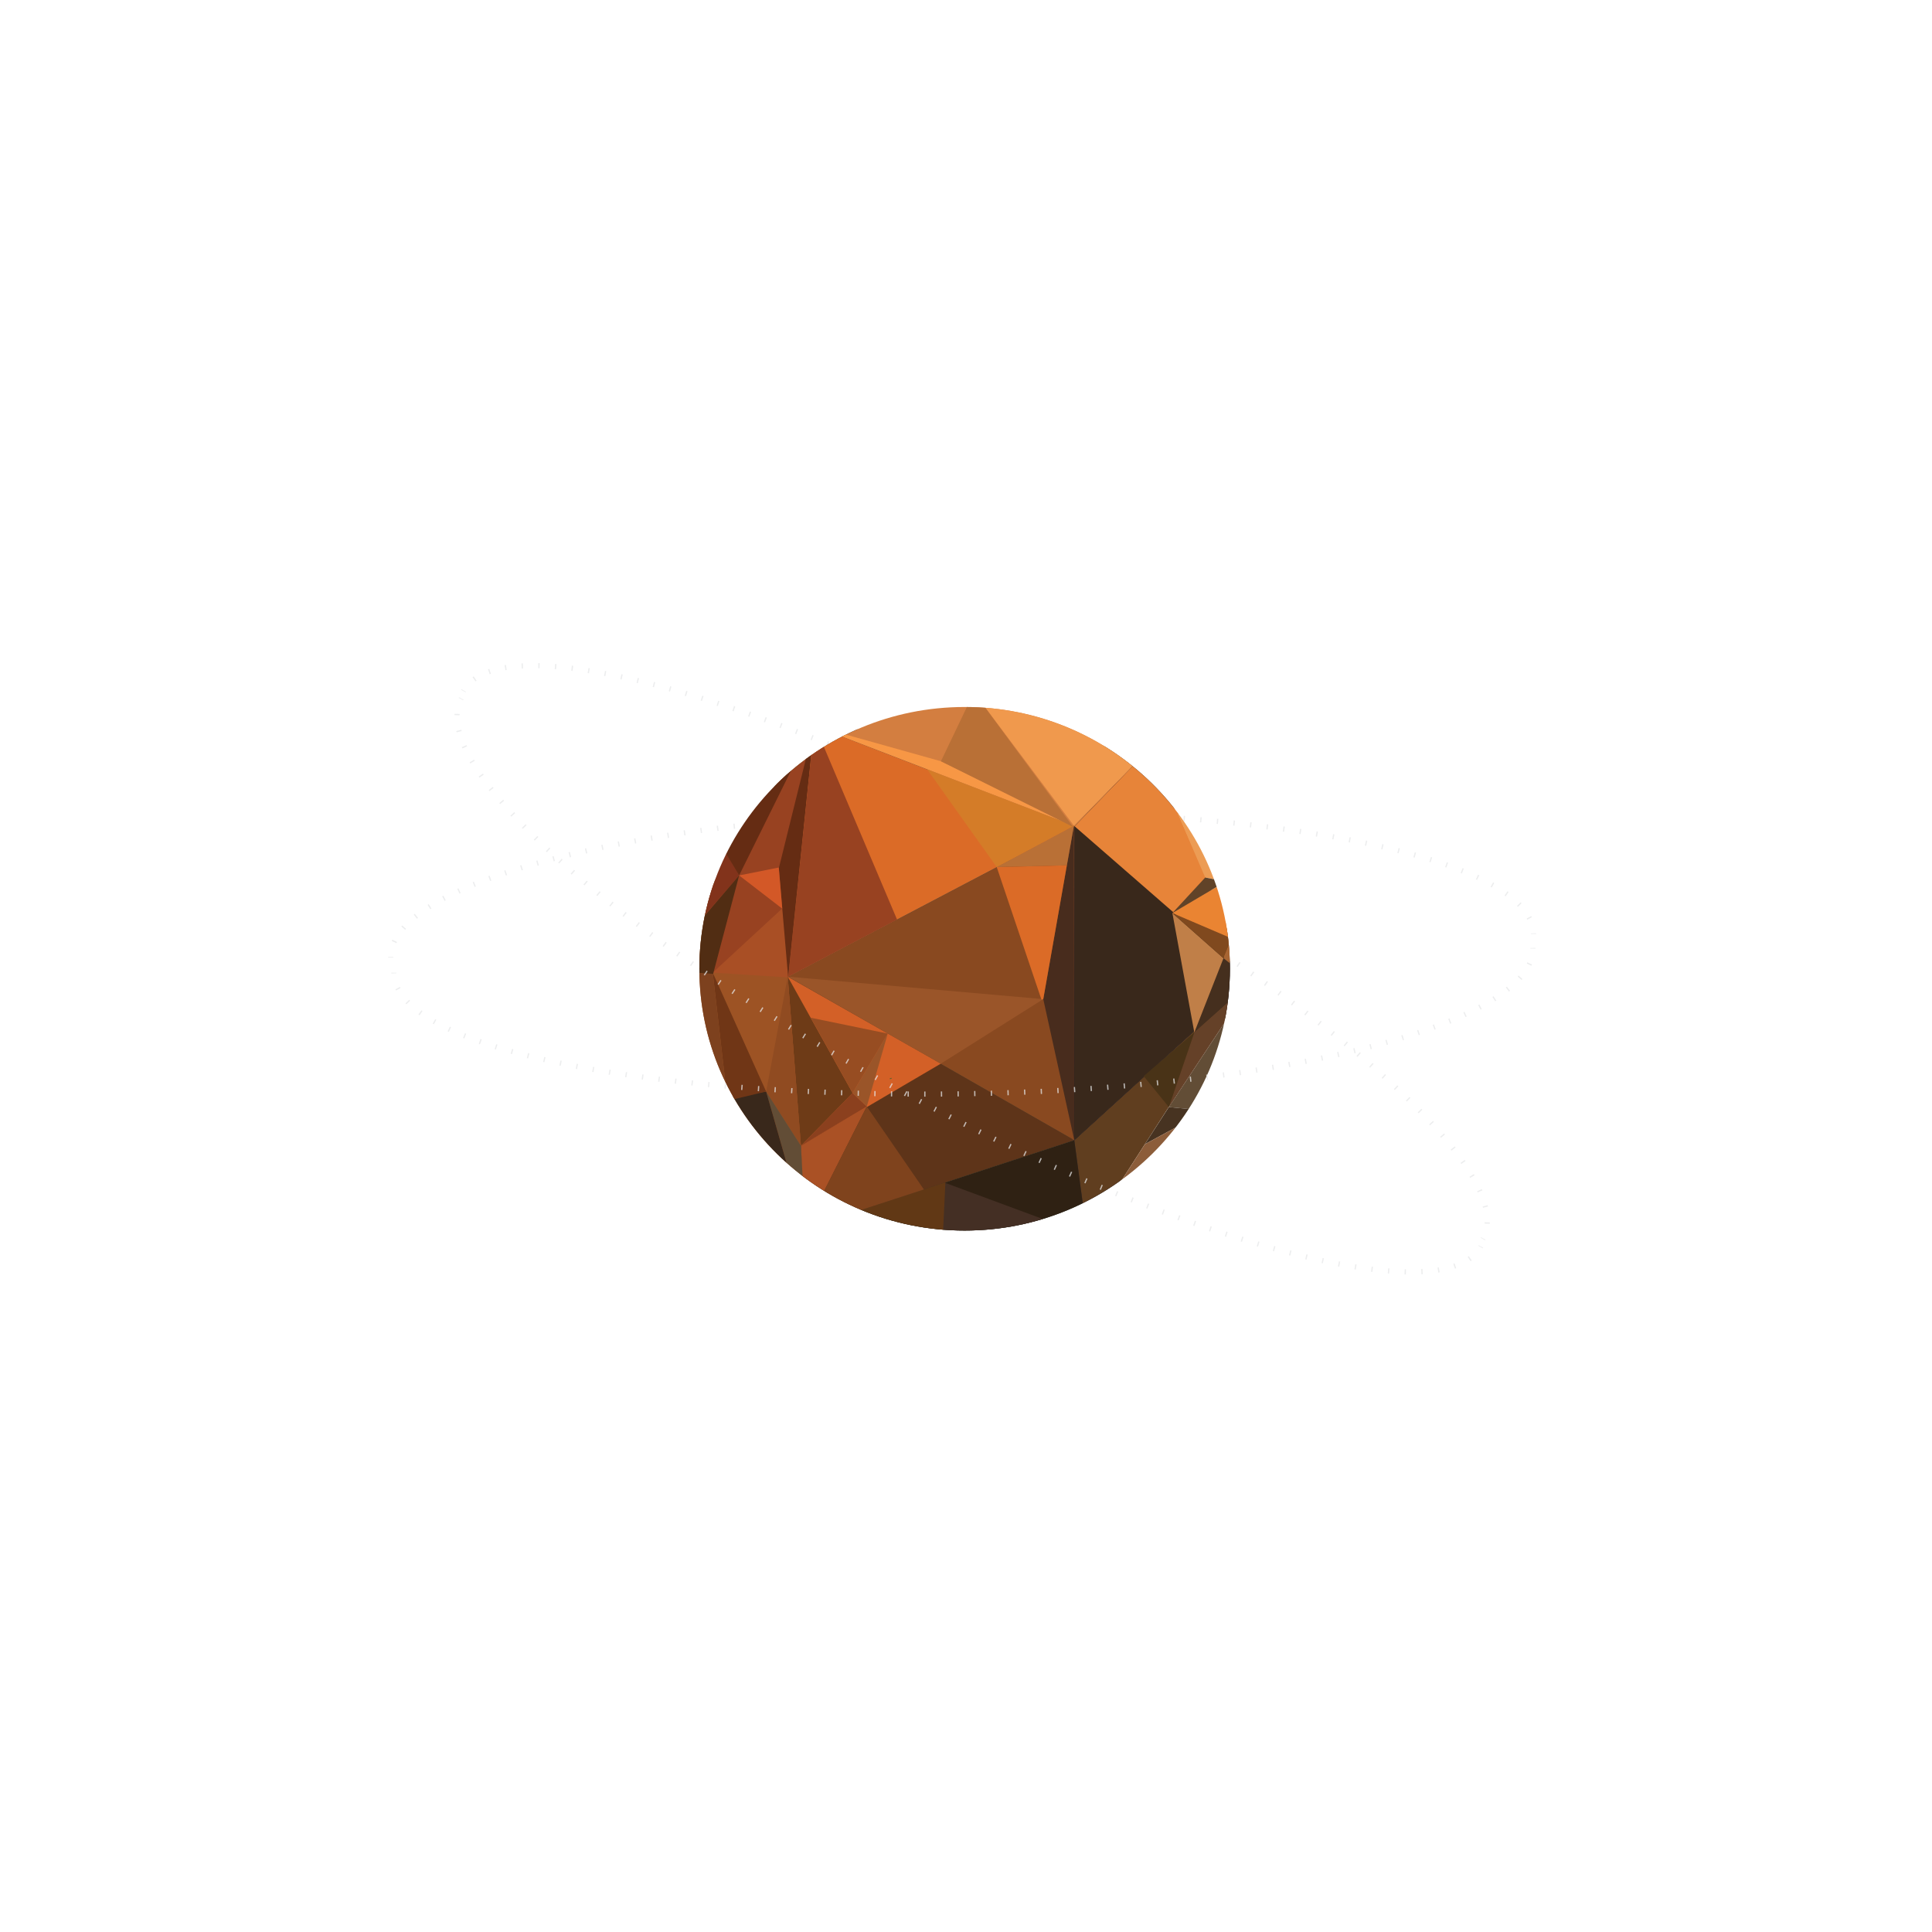
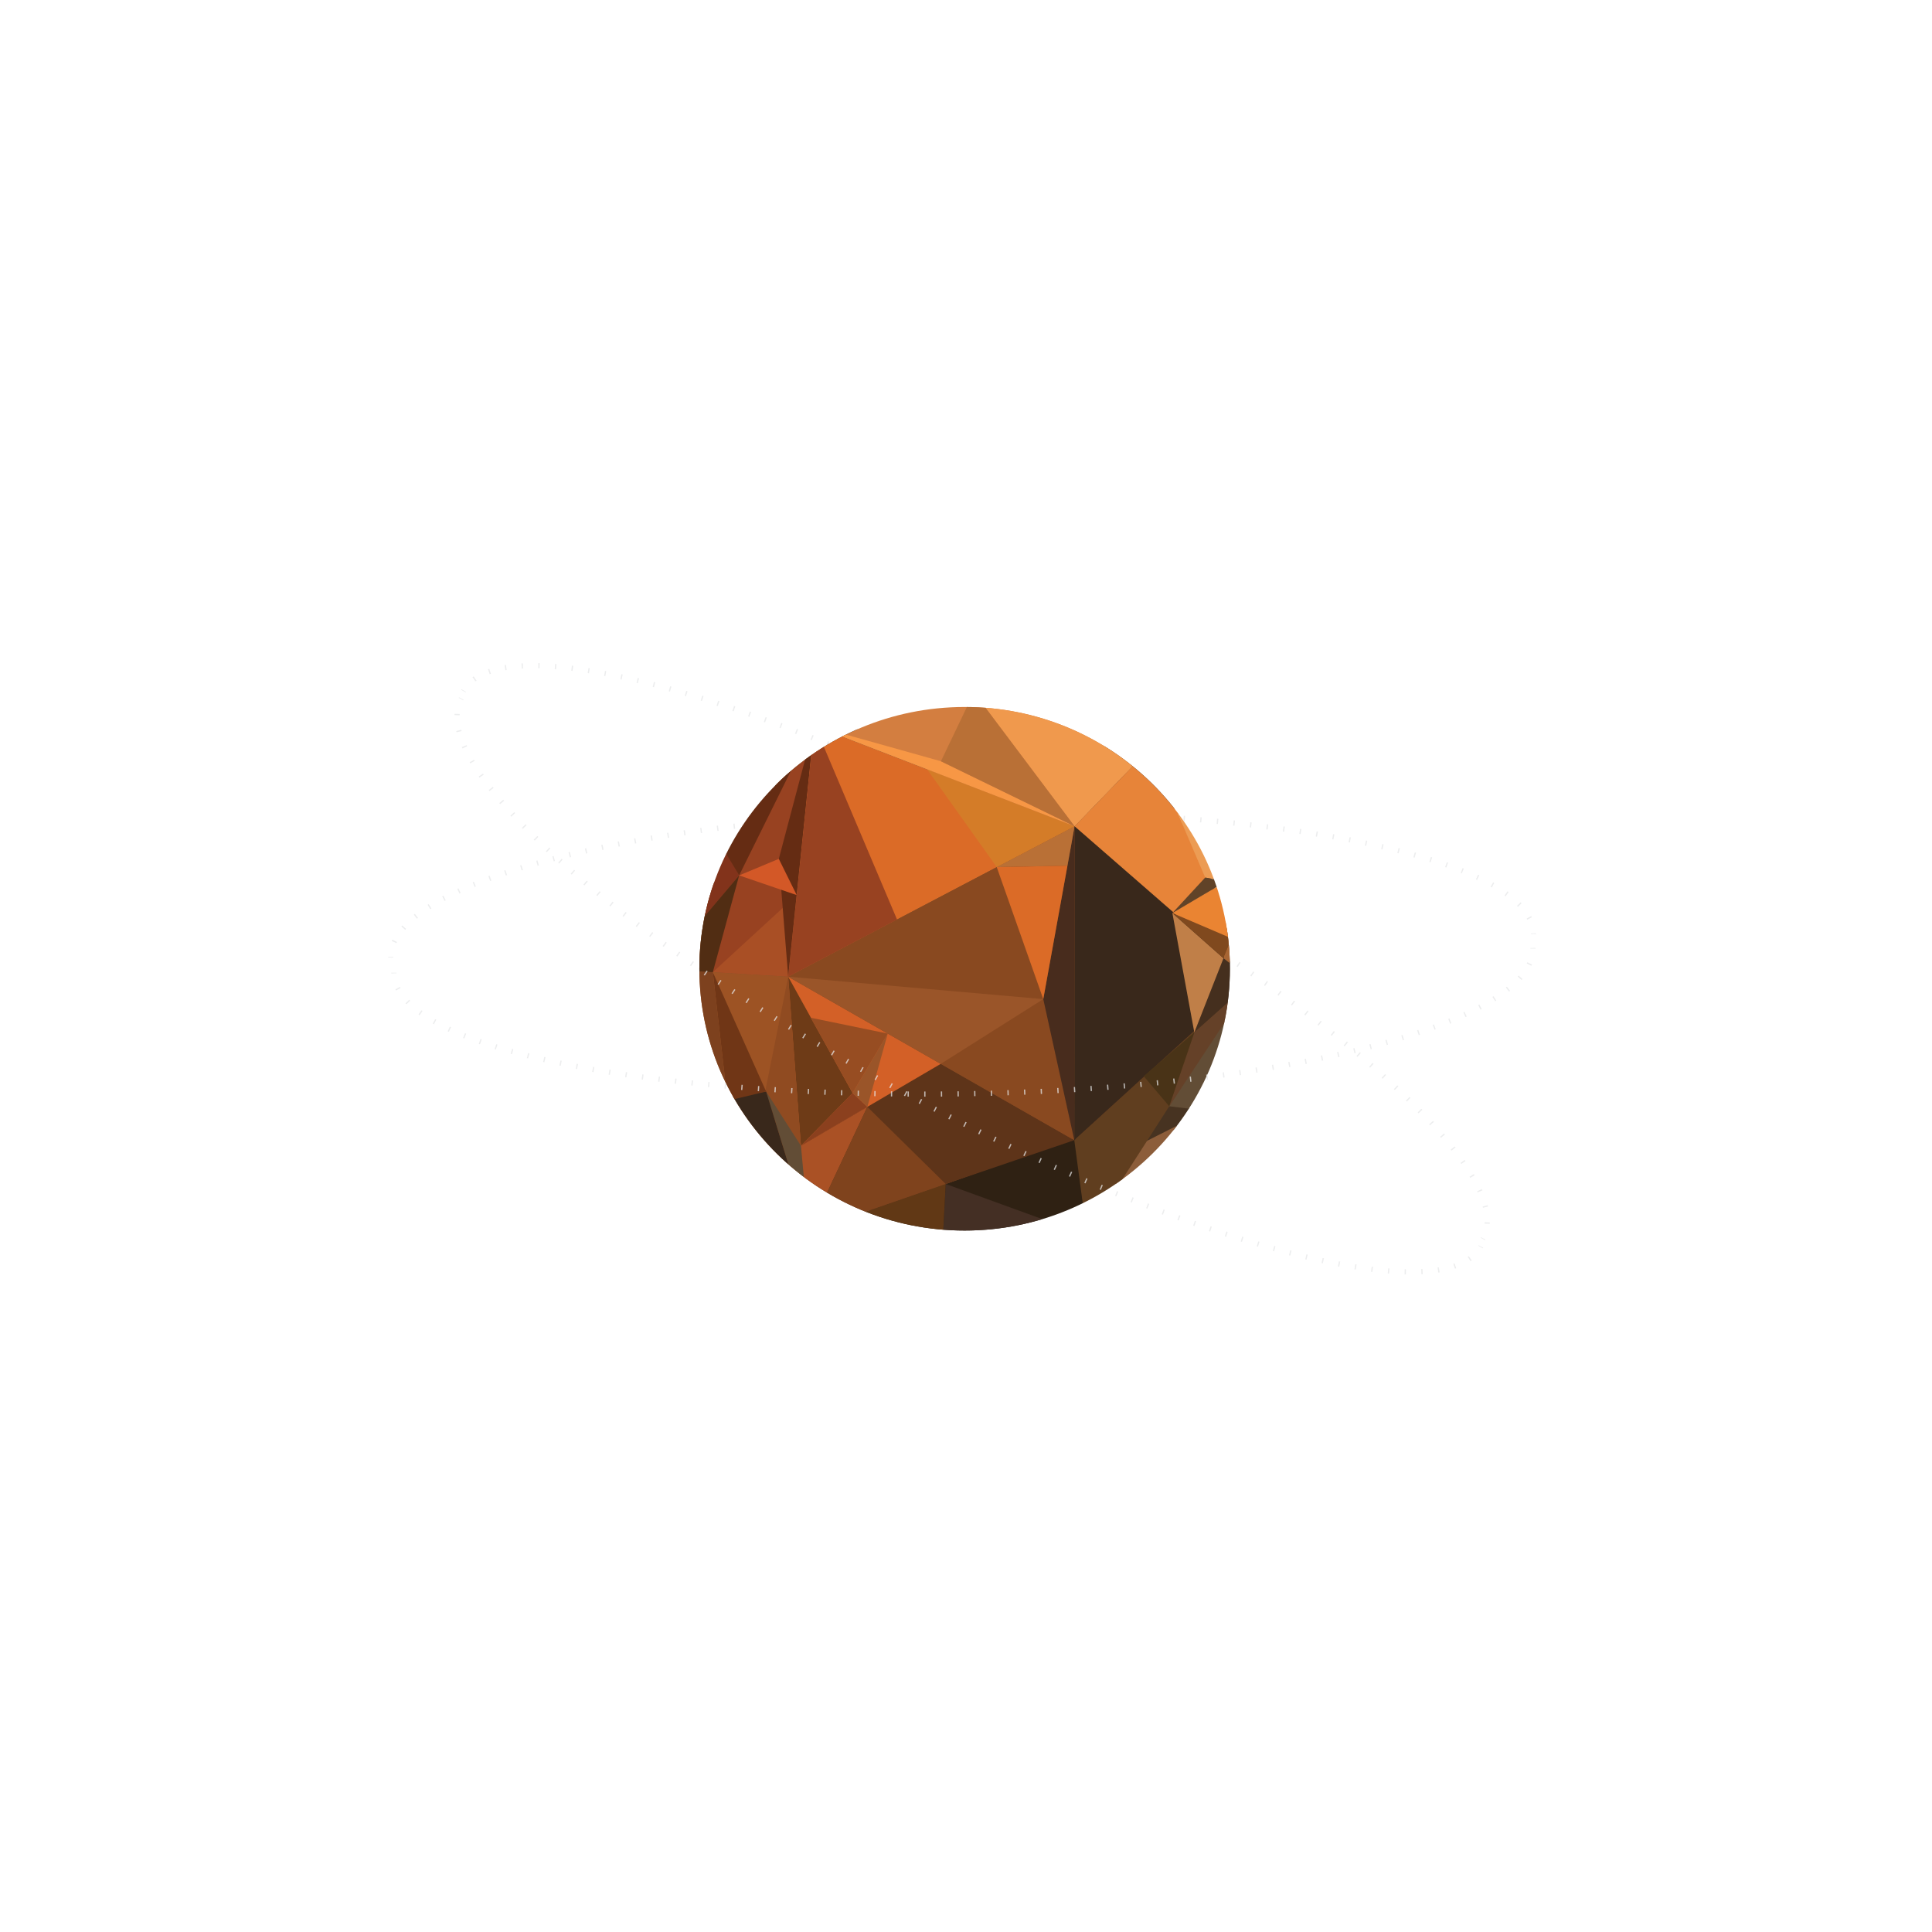
<svg xmlns="http://www.w3.org/2000/svg" xmlns:xlink="http://www.w3.org/1999/xlink" version="1.1" id="Layer_1" x="0px" y="0px" width="1500px" height="1500px" viewBox="0 0 1500 1500" enable-background="new 0 0 1500 1500" xml:space="preserve">
  <g id="Mars">
    <g id="Planet__x2B__Rings">
      <g opacity="0.74">
        <g>
          <path fill="none" stroke="#E6E7E8" stroke-width="4" stroke-miterlimit="10" d="M303.385,743.47      c-0.002-0.165-0.003-0.33-0.003-0.495" />
          <path fill="none" stroke="#E6E7E8" stroke-width="4" stroke-miterlimit="10" stroke-dasharray="0.997,11.964" d="      M305.993,731.387c24.022-53.566,210.845-97.729,438.414-101.147c235.505-3.542,430.502,33.181,445.311,88.496" />
          <path fill="none" stroke="#E6E7E8" stroke-width="4" stroke-miterlimit="10" d="M1190.606,724.645      c0.005,0.165,0.01,0.33,0.012,0.495" />
        </g>
      </g>
      <g opacity="0.74">
        <g>
          <path fill="none" stroke="#E6E7E8" stroke-width="4" stroke-miterlimit="10" d="M359.771,536.54      c0.08-0.145,0.162-0.289,0.244-0.433" />
          <path fill="none" stroke="#E6E7E8" stroke-width="4" stroke-miterlimit="10" stroke-dasharray="0.997,11.959" d="      M368.039,527.356c47.887-34.88,235.611,18.886,439.168,128.295c210.598,113.194,361.306,244.641,346.514,300.332" />
          <path fill="none" stroke="#E6E7E8" stroke-width="4" stroke-miterlimit="10" d="M1151.554,961.55      c-0.077,0.146-0.155,0.291-0.235,0.436" />
        </g>
      </g>
      <g>
        <defs>
          <path id="SVGID_1_" d="M542.985,752.153c0-112.247,92.206-203.241,205.946-203.241c113.745,0,205.95,90.994,205.95,203.241      c0,112.251-92.205,203.241-205.95,203.241C635.19,955.394,542.985,864.404,542.985,752.153z" />
        </defs>
        <clipPath id="SVGID_2_">
          <use xlink:href="#SVGID_1_" overflow="visible" />
        </clipPath>
-         <polygon clip-path="url(#SVGID_2_)" fill="#46442D" points="610.87,758.836 630.804,563.901 833.222,642.063    " />
-         <polygon clip-path="url(#SVGID_2_)" fill="#6B6331" points="511.228,752.887 610.87,758.836 630.804,563.901    " />
-         <path clip-path="url(#SVGID_2_)" fill="#47452B" d="M625.505,953.8" />
-         <polygon clip-path="url(#SVGID_2_)" fill="#47452B" points="610.87,758.836 833,885.757 625.505,953.8    " />
-         <path clip-path="url(#SVGID_2_)" fill="#26322C" d="M833.222,642.063" />
-         <polygon clip-path="url(#SVGID_2_)" fill="#26322C" points="833,885.757 610.87,758.836 833.222,642.063    " />
-         <polygon clip-path="url(#SVGID_2_)" fill="#26322C" points="625.505,953.8 842.804,958.871 833,885.757    " />
-         <line clip-path="url(#SVGID_2_)" fill="#736D2E" x1="511.228" y1="752.887" x2="610.87" y2="758.836" />
-         <polygon clip-path="url(#SVGID_2_)" fill="#292F32" points="630.804,563.901 891.559,581.691 833.222,642.063    " />
+         <path clip-path="url(#SVGID_2_)" fill="#894920" d="M544.938,752.153c0-111.183,91.332-201.314,203.994-201.314     c112.667,0,203.997,90.131,203.997,201.314c0,111.187-91.331,201.314-203.997,201.314     C636.269,953.467,544.938,863.339,544.938,752.153z" />
+         <polygon clip-path="url(#SVGID_2_)" fill="#2F2113" points="628,956 843.882,958.342 834.875,883.375 734.25,919.251    " />
+         <polygon clip-path="url(#SVGID_2_)" fill="#473321" points="936.721,862.386 883.875,893.062 907.25,857.812    " />
+         <polygon clip-path="url(#SVGID_2_)" fill="#8C5D3A" points="841.066,958.145 886.302,887.891 936.721,862.386    " />
+         <polygon clip-path="url(#SVGID_2_)" fill="#624D36" points="972.23,761.528 936.721,862.386 904.875,858.562    " />
+         <polygon clip-path="url(#SVGID_2_)" fill="#46442D" points="610.87,758.836 630.804,563.901 833.222,642.062    " />
+         <polygon clip-path="url(#SVGID_2_)" fill="#6B6331" points="512.298,752.354 610.87,758.836 630.804,563.901    " />
+         <path clip-path="url(#SVGID_2_)" fill="#26322C" d="M833.222,642.062" />
+         <line clip-path="url(#SVGID_2_)" fill="#736D2E" x1="512.298" y1="752.354" x2="610.87" y2="758.836" />
+         <polygon clip-path="url(#SVGID_2_)" fill="#292F32" points="630.804,563.901 891.559,581.691 833.222,642.062    " />
        <path clip-path="url(#SVGID_2_)" fill="#0B132D" d="M865.11,871.166" />
-         <polygon clip-path="url(#SVGID_2_)" fill="#0B132D" points="842.804,958.871 833,885.757 969.916,761.113    " />
        <g clip-path="url(#SVGID_2_)">
          <g>
            <path fill="#0B132D" d="M904.403,732.954c0.858,0,2.002-1.303,0.696-1.303C904.241,731.651,903.097,732.954,904.403,732.954       L904.403,732.954z" />
          </g>
        </g>
-         <polygon clip-path="url(#SVGID_2_)" fill="#0D1225" points="833,885.757 833.222,642.063 969.916,761.113    " />
-         <polygon clip-path="url(#SVGID_2_)" fill="#0D1321" points="833.222,642.063 891.559,581.691 969.916,761.113    " />
-         <line clip-path="url(#SVGID_2_)" fill="#8E8239" x1="618.013" y1="851.652" x2="625.809" y2="953.964" />
+         <polygon clip-path="url(#SVGID_2_)" fill="#0D1321" points="833.222,642.062 891.559,581.691 969.916,761.113    " />
        <polygon clip-path="url(#SVGID_2_)" fill="#DB6B27" points="611.946,758.304 631.884,563.369 834.297,641.533    " />
        <polygon clip-path="url(#SVGID_2_)" fill="#984221" points="512.298,752.354 611.946,758.304 631.884,563.369    " />
        <path clip-path="url(#SVGID_2_)" fill="#47452B" d="M626.58,953.267" />
-         <polygon clip-path="url(#SVGID_2_)" fill="#5E3419" points="611.946,758.304 834.074,885.228 626.58,953.267    " />
+         <polygon clip-path="url(#SVGID_2_)" fill="#5E3419" points="628,956 611.946,758.304 834.074,885.228 734.25,919.251    " />
        <path clip-path="url(#SVGID_2_)" fill="#26322C" d="M834.297,641.533" />
-         <polygon clip-path="url(#SVGID_2_)" fill="#894920" points="834.074,885.228 611.946,758.304 834.297,641.533    " />
-         <polygon clip-path="url(#SVGID_2_)" fill="#2F2113" points="626.58,953.267 843.882,958.342 834.074,885.228    " />
-         <polygon clip-path="url(#SVGID_2_)" fill="#9D5324" points="626.58,953.267 512.298,752.354 611.946,758.304    " />
+         <polygon clip-path="url(#SVGID_2_)" fill="#894920" points="834.074,885.228 730.388,825.981 611.946,758.304 696.459,713.936      834.297,641.533    " />
+         <polygon clip-path="url(#SVGID_2_)" fill="#9D5324" points="628,956 512.298,752.354 553.442,754.812 611.946,758.304    " />
        <polygon clip-path="url(#SVGID_2_)" fill="#D37E40" points="631.884,563.369 756.141,537.518 892.637,581.159 834.297,641.533         " />
        <path clip-path="url(#SVGID_2_)" fill="#0B132D" d="M866.186,870.642" />
-         <polygon clip-path="url(#SVGID_2_)" fill="#603E1F" points="843.882,958.342 834.074,885.228 970.99,760.585    " />
+         <polygon clip-path="url(#SVGID_2_)" fill="#603E1F" points="843.882,958.342 834.074,885.228 970.99,760.585 907.787,858.917      888.688,888.688    " />
        <g clip-path="url(#SVGID_2_)">
          <g>
            <path fill="#0B132D" d="M905.482,732.421c0.858,0,2.002-1.303,0.696-1.303C905.32,731.119,904.176,732.421,905.482,732.421       L905.482,732.421z" />
          </g>
        </g>
        <polygon clip-path="url(#SVGID_2_)" fill="#39281B" points="834.074,885.228 834.297,641.533 970.99,760.585    " />
        <polygon clip-path="url(#SVGID_2_)" fill="#E78439" points="834.297,641.533 892.637,581.159 970.99,760.585    " />
-         <line clip-path="url(#SVGID_2_)" fill="#8E8239" x1="619.089" y1="851.123" x2="626.884" y2="953.434" />
-         <polygon clip-path="url(#SVGID_2_)" fill="#442F24" points="843.452,958.942 731.246,976.362 733.054,918.087    " />
-         <polygon clip-path="url(#SVGID_2_)" fill="#613815" points="731.246,976.362 625.268,953.563 733.995,917.958    " />
-         <polygon clip-path="url(#SVGID_2_)" fill="#F0994D" points="756.141,537.518 833.793,641.044 892.769,581.052    " />
-         <polygon clip-path="url(#SVGID_2_)" fill="#482C1D" points="834.074,885.228 809.994,775.715 833.793,641.044    " />
-         <polygon clip-path="url(#SVGID_2_)" fill="#D36027" points="621.832,889.575 730.448,825.822 611.595,758.279    " />
-         <polygon clip-path="url(#SVGID_2_)" fill="#AA5125" points="625.268,953.563 621.832,889.575 672.976,859.094    " />
-         <polygon clip-path="url(#SVGID_2_)" fill="#7F431D" points="672.976,859.094 717.305,923.517 625.268,953.563    " />
-         <polygon clip-path="url(#SVGID_2_)" fill="#8B401E" points="672.976,859.094 661.958,848.598 621.832,889.575    " />
-         <polygon clip-path="url(#SVGID_2_)" fill="#6E3B17" points="661.958,848.598 611.595,758.279 621.832,889.575    " />
-         <polygon clip-path="url(#SVGID_2_)" fill="#9A5529" points="661.958,848.598 689.241,802.487 672.976,859.094    " />
+         <polygon clip-path="url(#SVGID_2_)" fill="#442F24" points="843.452,958.942 731.246,976.362 734.25,919.251    " />
+         <polygon clip-path="url(#SVGID_2_)" fill="#613815" points="731.246,976.362 628,956 734.25,919.251    " />
+         <polygon clip-path="url(#SVGID_2_)" fill="#F0994D" points="756.141,537.518 834.297,641.533 892.769,581.052    " />
+         <polygon clip-path="url(#SVGID_2_)" fill="#482C1D" points="834.074,885.228 809.994,775.715 828.759,672.112 834.297,641.533         " />
+         <polygon clip-path="url(#SVGID_2_)" fill="#D36027" points="621.832,889.575 673.409,859.361 730.388,825.981 611.946,758.304         " />
+         <polygon clip-path="url(#SVGID_2_)" fill="#AA5125" points="628,956 621.832,889.575 673.409,859.361    " />
+         <polygon clip-path="url(#SVGID_2_)" fill="#7F431D" points="673.409,859.361 734.25,919.251 628,956    " />
+         <polygon clip-path="url(#SVGID_2_)" fill="#8B401E" points="673.409,859.361 661.958,848.598 621.832,889.575    " />
+         <polygon clip-path="url(#SVGID_2_)" fill="#6E3B17" points="661.958,848.598 611.946,758.304 621.832,889.575    " />
+         <polygon clip-path="url(#SVGID_2_)" fill="#9A5529" points="661.958,848.598 689.241,802.487 673.409,859.361    " />
        <polygon clip-path="url(#SVGID_2_)" fill="#974D22" points="661.958,848.598 689.241,802.487 629.39,790.154    " />
-         <g clip-path="url(#SVGID_2_)">
-           <g>
-             <path fill="#5B622B" d="M691.159,837.79c0.596,0,2.098-0.902,0.804-0.902C691.367,836.888,689.865,837.79,691.159,837.79       L691.159,837.79z" />
-           </g>
-         </g>
-         <polygon clip-path="url(#SVGID_2_)" fill="#904B21" points="621.832,889.575 594.835,847.471 611.595,758.279    " />
+         <polygon clip-path="url(#SVGID_2_)" fill="#904B21" points="621.832,889.575 592.28,856.44 611.946,758.304    " />
        <path clip-path="url(#SVGID_2_)" fill="#32311A" d="M625.541,954.757" />
-         <path clip-path="url(#SVGID_2_)" fill="#38371F" d="M625.268,953.563" />
-         <polygon clip-path="url(#SVGID_2_)" fill="#624D36" points="621.832,889.575 625.268,953.563 594.835,847.471    " />
-         <polygon clip-path="url(#SVGID_2_)" fill="#39281B" points="625.541,954.757 550.167,852.871 594.835,847.471    " />
-         <polygon clip-path="url(#SVGID_2_)" fill="#DB6B27" points="510.975,752.336 550.167,852.871 564.83,854.614    " />
-         <polygon clip-path="url(#SVGID_2_)" fill="#703616" points="594.835,847.471 564.83,854.614 553.364,755.168    " />
-         <polygon clip-path="url(#SVGID_2_)" fill="#7D411E" points="553.364,755.168 511.366,753.419 564.83,854.614    " />
-         <polygon clip-path="url(#SVGID_2_)" fill="#82331B" points="510.975,752.336 555.071,646.453 573.872,679.661    " />
+         <polygon clip-path="url(#SVGID_2_)" fill="#624D36" points="621.832,889.575 628,956 594.835,847.471    " />
+         <polygon clip-path="url(#SVGID_2_)" fill="#39281B" points="628,956 550.167,852.871 594.835,847.471    " />
+         <polygon clip-path="url(#SVGID_2_)" fill="#DB6B27" points="512.298,752.354 550.167,852.871 564.83,854.614    " />
+         <polygon clip-path="url(#SVGID_2_)" fill="#703616" points="594.835,847.471 564.83,854.614 553.442,754.812    " />
+         <polygon clip-path="url(#SVGID_2_)" fill="#7D411E" points="553.442,754.812 512.298,752.354 564.83,854.614    " />
+         <polygon clip-path="url(#SVGID_2_)" fill="#82331B" points="512.298,752.354 555.071,646.453 573.872,679.661    " />
        <polygon clip-path="url(#SVGID_2_)" fill="#652C13" points="630.744,564.754 554.396,647.122 573.872,679.661    " />
        <polygon clip-path="url(#SVGID_2_)" fill="#452F1E" points="972.23,761.528 927.267,801.578 949.92,743.986    " />
-         <polygon clip-path="url(#SVGID_2_)" fill="#624D36" points="972.23,761.528 936.721,862.386 907.482,859.527    " />
-         <polygon clip-path="url(#SVGID_2_)" fill="#654128" points="907.482,859.527 927.267,801.578 972.23,761.528    " />
-         <polygon clip-path="url(#SVGID_2_)" fill="#473321" points="936.721,862.386 888.896,888.36 907.482,859.527    " />
-         <polygon clip-path="url(#SVGID_2_)" fill="#493317" points="907.482,859.527 887.954,835.525 927.267,801.578    " />
+         <polygon clip-path="url(#SVGID_2_)" fill="#654128" points="907.787,858.917 927.267,801.578 972.23,761.528    " />
+         <polygon clip-path="url(#SVGID_2_)" fill="#493317" points="907.787,858.917 887.954,835.525 927.267,801.578    " />
        <polygon clip-path="url(#SVGID_2_)" fill="#CE6C28" points="972.23,761.528 972.262,730.994 956.257,728.59    " />
        <polygon clip-path="url(#SVGID_2_)" fill="#A76533" points="949.92,743.986 956.257,728.59 972.23,761.528    " />
-         <polygon clip-path="url(#SVGID_2_)" fill="#8C5D3A" points="843.452,958.942 888.896,888.36 936.721,862.386    " />
        <polygon clip-path="url(#SVGID_2_)" fill="#6C451B" points="956.257,728.59 951.726,684.385 972.262,730.994    " />
-         <polygon clip-path="url(#SVGID_2_)" fill="#EC9C54" points="892.769,581.052 951.726,684.385 935.719,681.313    " />
+         <polygon clip-path="url(#SVGID_2_)" fill="#EC9C54" points="892.769,581.052 951.726,684.385 935.719,681.312    " />
        <polygon clip-path="url(#SVGID_2_)" fill="#EA8432" points="956.257,728.59 910.227,708.903 951.726,684.385    " />
-         <polygon clip-path="url(#SVGID_2_)" fill="#614328" points="935.719,681.313 910.227,708.903 951.726,684.385    " />
+         <polygon clip-path="url(#SVGID_2_)" fill="#614328" points="935.719,681.312 910.227,708.903 951.726,684.385    " />
        <polygon clip-path="url(#SVGID_2_)" fill="#C07F48" points="927.267,801.578 910.227,708.903 949.92,743.986    " />
        <polygon clip-path="url(#SVGID_2_)" fill="#80491E" points="949.92,743.986 956.257,728.59 910.227,708.903    " />
        <g clip-path="url(#SVGID_2_)">
          <g>
            <path fill="#6A6230" d="M1009.56,753.802c1.128,0,1.462-1.48,0.154-1.48C1008.586,752.321,1008.252,753.802,1009.56,753.802       L1009.56,753.802z" />
          </g>
        </g>
-         <polygon clip-path="url(#SVGID_2_)" fill="#B97036" points="833.793,641.044 773.861,673.205 828.292,671.836    " />
-         <polygon clip-path="url(#SVGID_2_)" fill="#D47C28" points="773.861,673.205 719.767,597.22 833.793,641.044    " />
-         <polygon clip-path="url(#SVGID_2_)" fill="#F79745" points="631.884,563.369 730.533,591.039 833.793,641.044    " />
-         <polygon clip-path="url(#SVGID_2_)" fill="#A94F25" points="553.364,755.168 618.579,694.945 611.893,758.866    " />
-         <polygon clip-path="url(#SVGID_2_)" fill="#512D13" points="573.872,679.661 553.68,756.113 511.228,752.887    " />
-         <polygon clip-path="url(#SVGID_2_)" fill="#652C13" points="611.958,759.307 604.681,674.064 632.3,562.456    " />
-         <polyline clip-path="url(#SVGID_2_)" fill="#D35827" points="604.584,673.563 573.872,679.661 607.357,705.497 604.681,674.064         " />
-         <polygon clip-path="url(#SVGID_2_)" fill="#B97036" points="756.141,537.518 730.533,591.039 833.222,642.063    " />
-         <polygon clip-path="url(#SVGID_2_)" fill="#9A5529" points="809.994,775.715 611.946,758.304 730.448,825.822    " />
-         <polyline clip-path="url(#SVGID_2_)" fill="#DB6B27" points="808.567,776.08 773.861,673.205 828.292,671.836 809.994,775.715         " />
+         <polygon clip-path="url(#SVGID_2_)" fill="#B97036" points="834.297,641.533 773.861,673.205 828.759,672.112    " />
+         <polygon clip-path="url(#SVGID_2_)" fill="#D47C28" points="773.861,673.205 719.767,597.22 834.297,641.533    " />
+         <polygon clip-path="url(#SVGID_2_)" fill="#F79745" points="631.884,563.369 730.533,591.039 834.297,641.533    " />
+         <polygon clip-path="url(#SVGID_2_)" fill="#A94F25" points="553.442,754.812 618.579,694.945 611.946,758.304    " />
+         <polygon clip-path="url(#SVGID_2_)" fill="#512D13" points="573.872,679.661 553.442,754.812 512.298,752.354    " />
+         <polygon clip-path="url(#SVGID_2_)" fill="#652C13" points="611.946,758.304 604.663,666.823 632.3,562.456    " />
+         <polygon clip-path="url(#SVGID_2_)" fill="#D35827" points="604.663,666.823 618.579,694.945 573.872,679.661    " />
+         <polygon clip-path="url(#SVGID_2_)" fill="#B97036" points="756.141,537.518 730.533,591.039 834.297,641.533    " />
+         <polygon clip-path="url(#SVGID_2_)" fill="#9A5529" points="809.994,775.715 611.946,758.304 730.388,825.981    " />
+         <polygon clip-path="url(#SVGID_2_)" fill="#DB6B27" points="809.994,775.715 828.759,672.112 773.861,673.205    " />
        <polygon clip-path="url(#SVGID_2_)" fill="#984221" points="696.459,713.936 632.3,562.456 611.946,758.304    " />
      </g>
      <g opacity="0.74">
        <g>
          <path fill="none" stroke="#E6E7E8" stroke-width="4" stroke-miterlimit="10" d="M1149.738,967.776      c-0.08,0.145-0.162,0.289-0.244,0.433" />
          <path fill="none" stroke="#E6E7E8" stroke-width="4" stroke-miterlimit="10" stroke-dasharray="0.997,11.959" d="      M1141.471,976.96c-47.889,34.879-235.613-18.889-439.17-128.299C491.708,735.471,341.002,604.026,355.79,548.338" />
          <path fill="none" stroke="#E6E7E8" stroke-width="4" stroke-miterlimit="10" d="M357.956,542.771      c0.077-0.146,0.155-0.291,0.235-0.436" />
        </g>
      </g>
      <g opacity="0.74">
        <g>
          <path fill="none" stroke="#E6E7E8" stroke-width="4" stroke-miterlimit="10" d="M1190.203,735.98      c0.002,0.165,0.003,0.33,0.003,0.495" />
-           <path fill="none" stroke="#E6E7E8" stroke-width="4" stroke-miterlimit="10" stroke-dasharray="0.994,11.929" d="      M1187.61,748.031c-23.958,53.581-210.813,97.757-438.429,101.182c-235.521,3.537-427.941-32.355-442.538-87.62" />
+           <path fill="none" stroke="#E6E7E8" stroke-width="4" stroke-miterlimit="10" stroke-dasharray="0.994,11.929" d="      M1187.61,748.031c-23.958,53.581-210.813,97.758-438.429,101.182c-235.521,3.537-427.941-32.355-442.538-87.62" />
          <path fill="none" stroke="#E6E7E8" stroke-width="4" stroke-miterlimit="10" d="M305.769,755.699      c-0.005-0.165-0.01-0.33-0.012-0.495" />
        </g>
      </g>
    </g>
  </g>
</svg>
